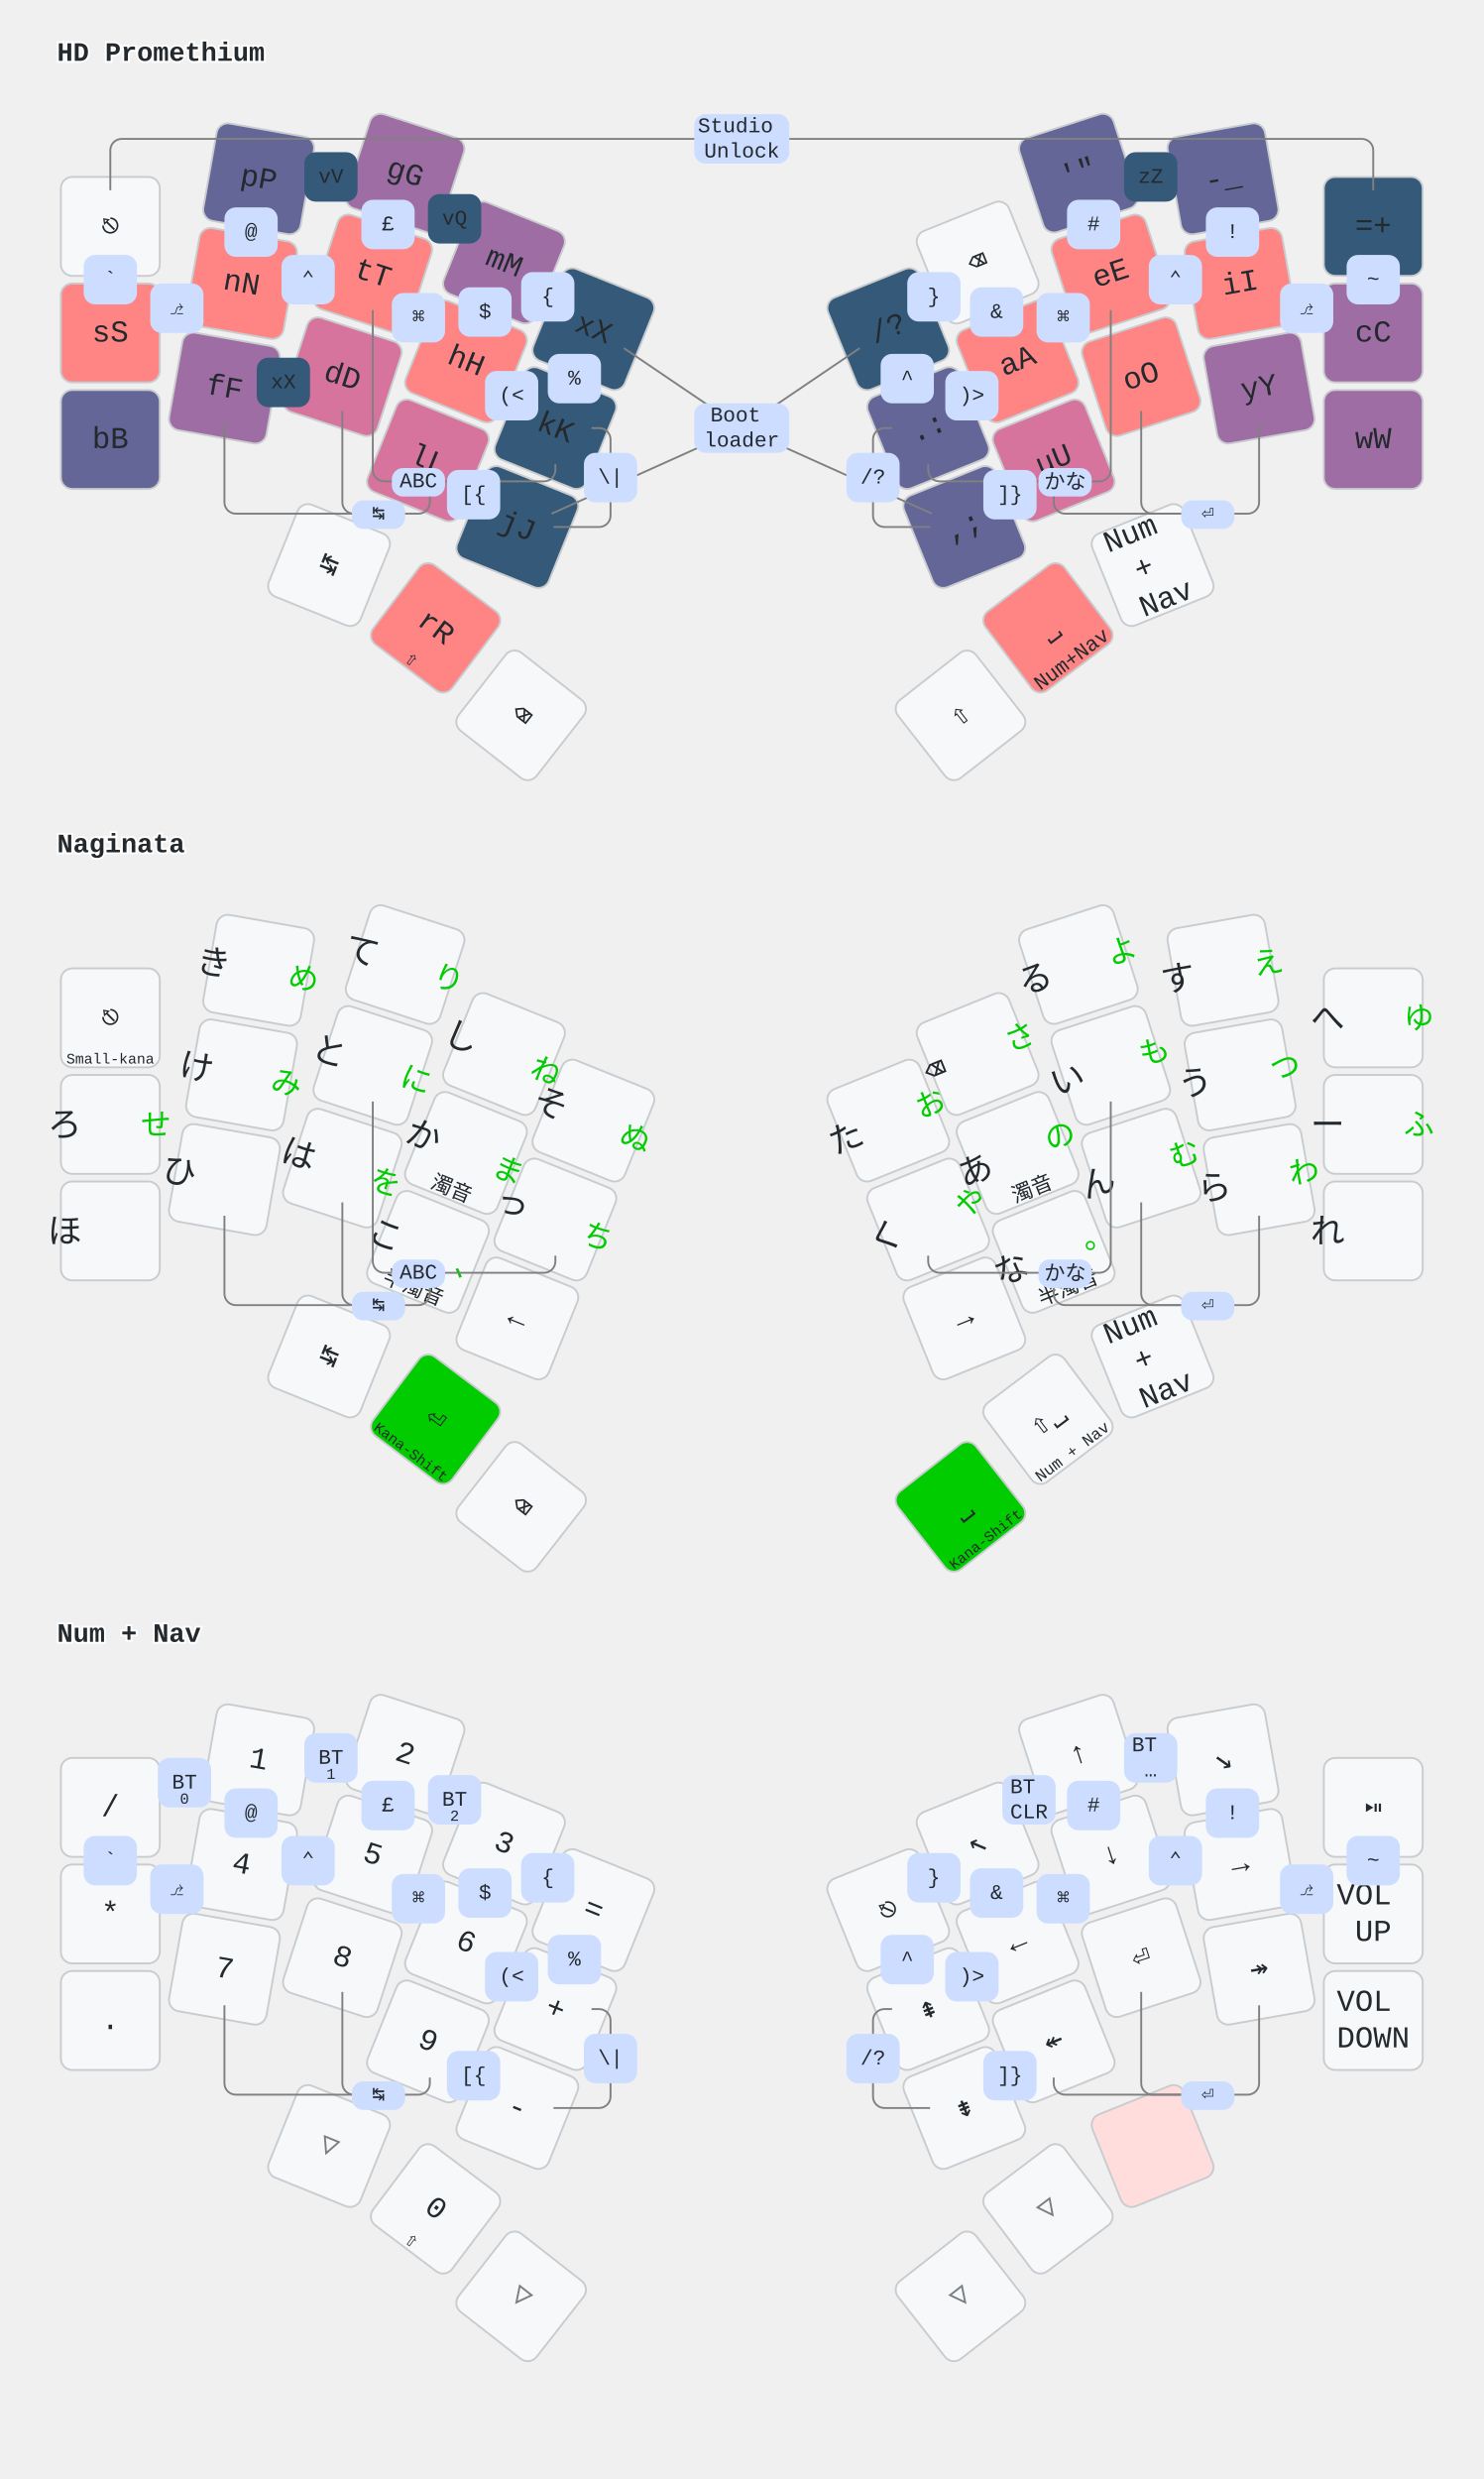
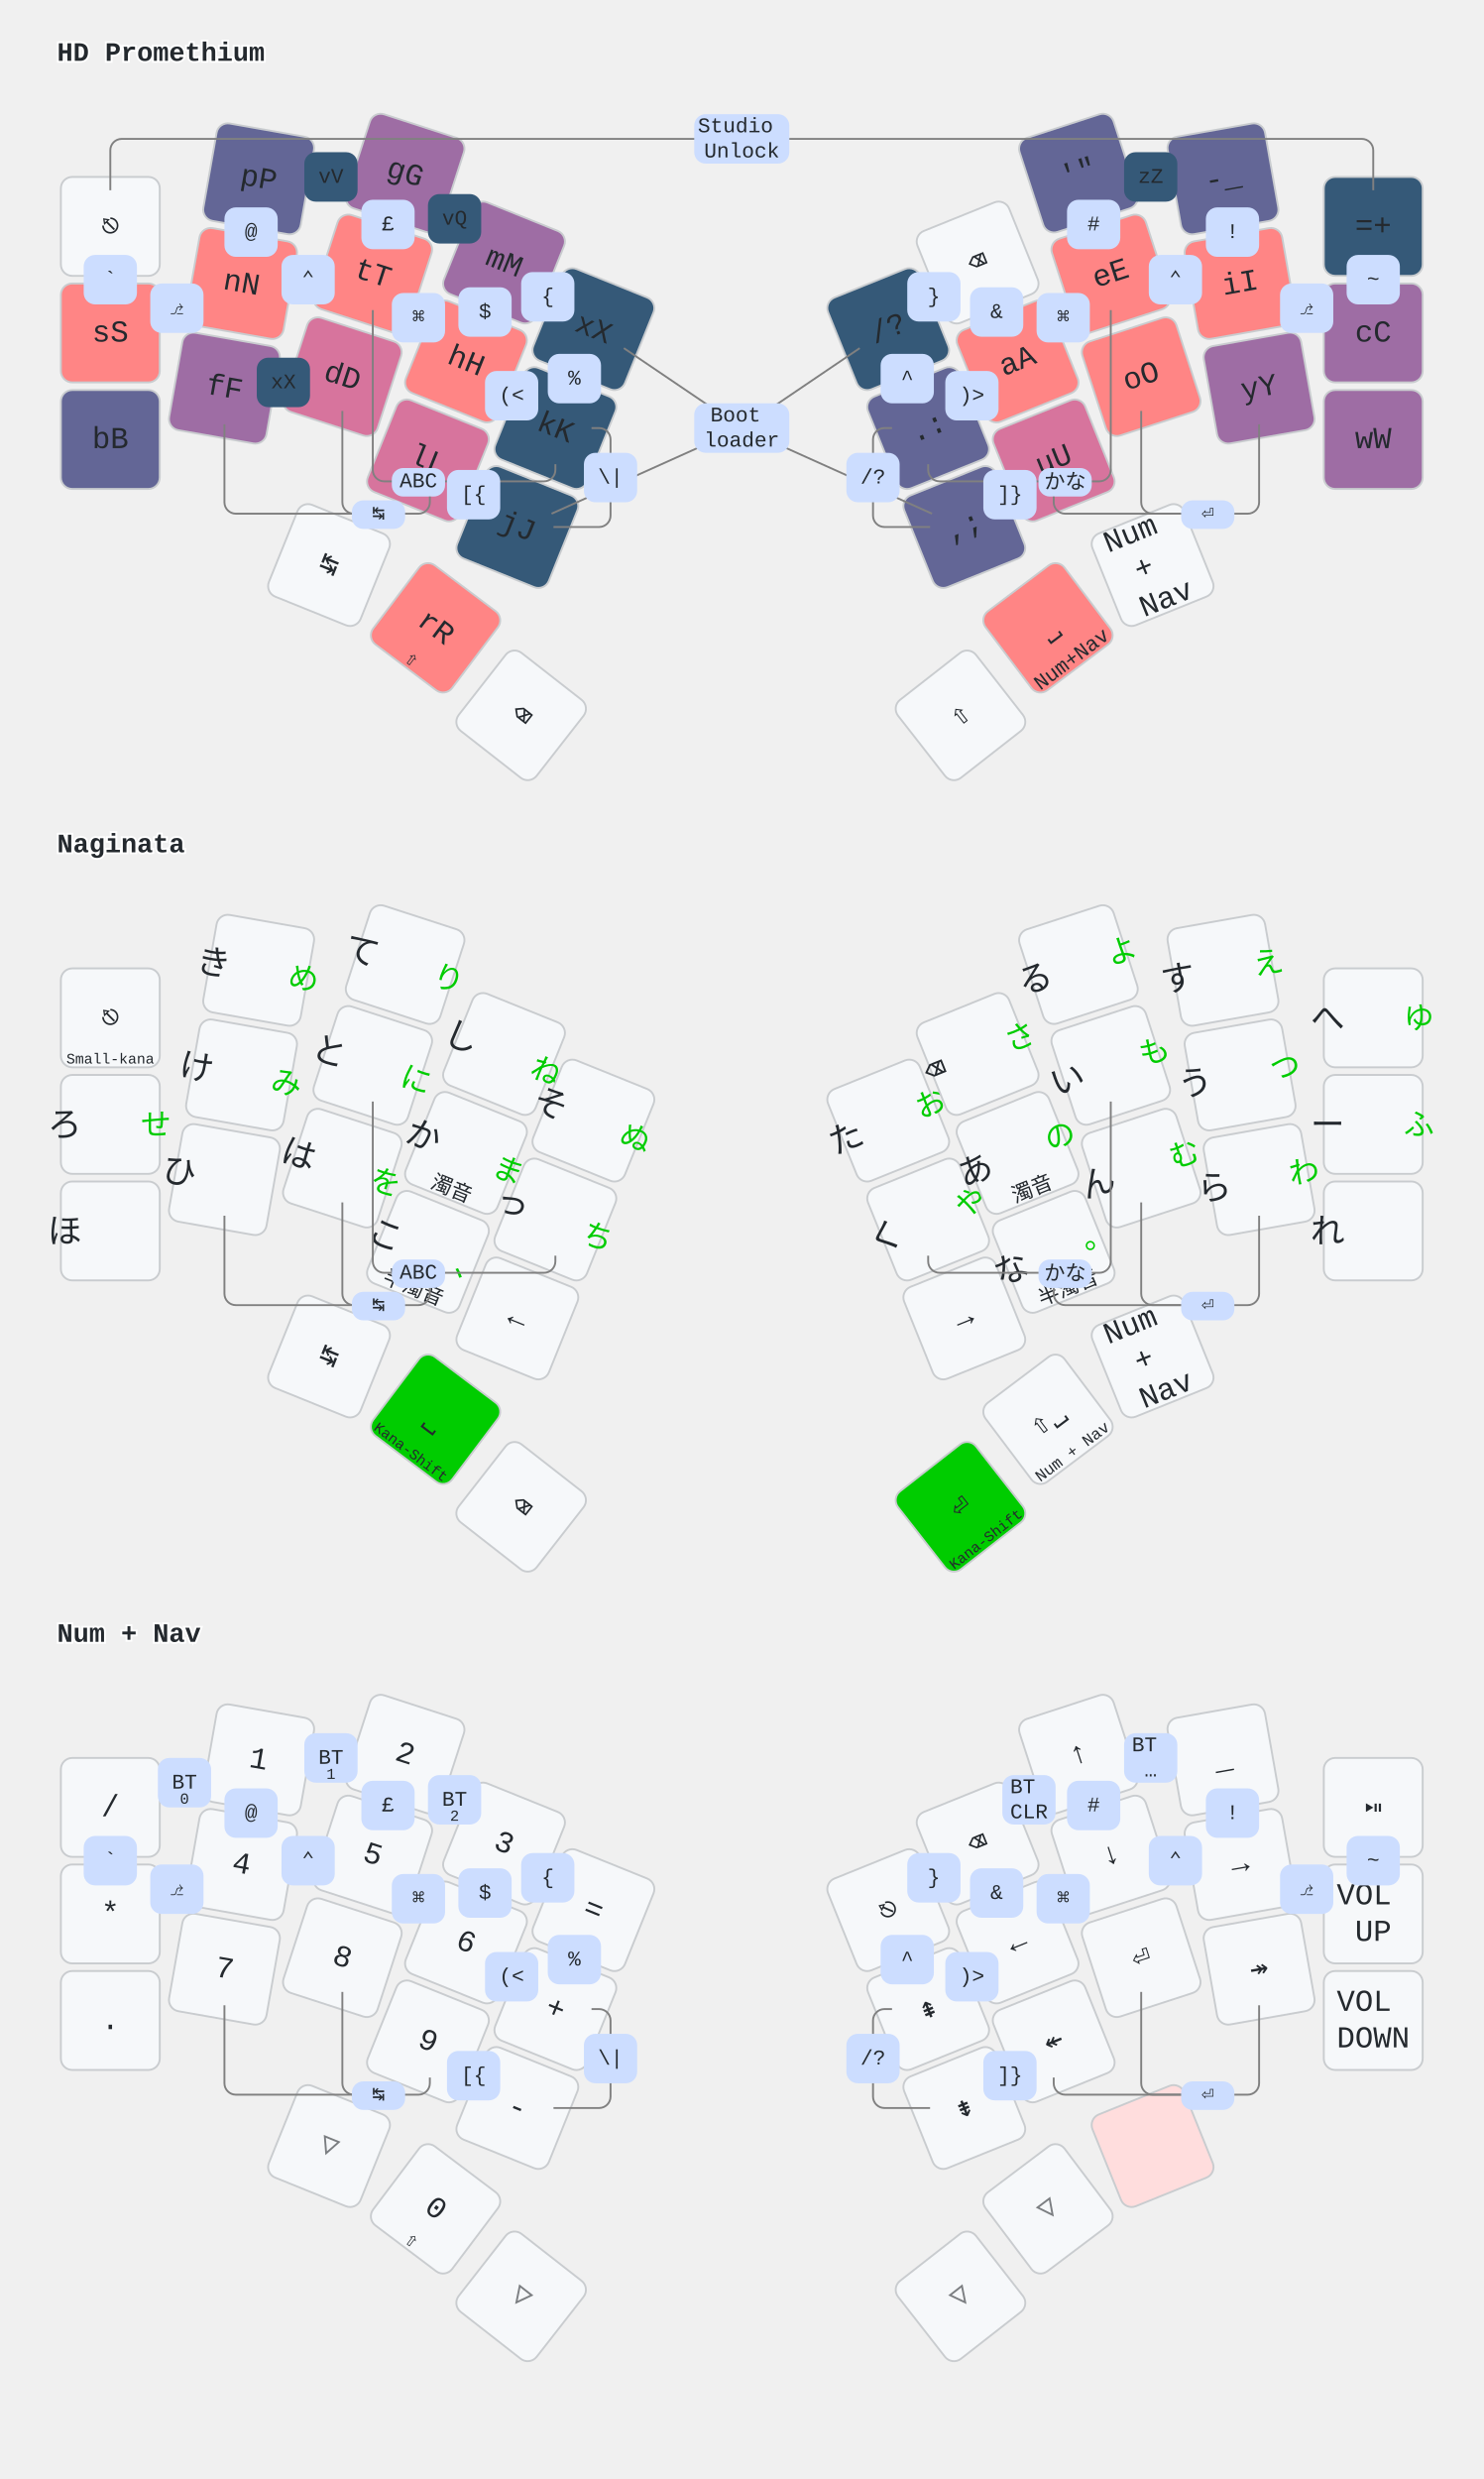
<svg xmlns="http://www.w3.org/2000/svg" width="780" height="1303" viewBox="0 0 780 1303" class="keymap">
  <style>/* inherit to force styles through use tags*/
svg path {
    fill: inherit;
}
/* font and background color specifications */
svg.keymap {
    font-family: SFMono-Regular,Consolas,Liberation Mono,Menlo,monospace;
    font-size: 14px;
    font-kerning: normal;
    text-rendering: optimizeLegibility;
    fill: #24292e;
}

/* default key styling */
rect.key {
    fill: #f6f8fa;
    stroke: #c9cccf;
    stroke-width: 1;
}

/* color accent for combo boxes */
rect.combo {
    fill: #cdf;
}

/* color accent for held keys */
rect.held, rect.combo.held {
    fill: #fdd;
}

/* color accent for ghost (optional) keys */
rect.ghost, rect.combo.ghost {
    stroke-dasharray: 4, 4;
    stroke-width: 2;
}

text {
    text-anchor: middle;
    dominant-baseline: middle;
}

/* styling for layer labels */
text.label {
    font-weight: bold;
    text-anchor: start;
    stroke: white;
    stroke-width: 2;
    paint-order: stroke;
}

text.tap {
    font-size: 16px;
}

/* styling for combo tap, and key hold/shifted label text */
text.combo, text.hold, text.shifted {
    font-size: 11px;
}

text.hold {
    text-anchor: middle;
    dominant-baseline: auto;
}

text.shifted {
    text-anchor: middle;
    dominant-baseline: hanging;
}

/* styling for hold/shifted label text in combo box */
text.combo.hold, text.combo.shifted {
    font-size: 8px;
}

/* lighter symbol for transparent keys */
text.trans {
    fill: #7b7e81;
}

/* styling for combo dendrons */
path.combo {
    stroke-width: 1;
    stroke: gray;
    fill: none;
}

/* Start Tabler Icons Cleanup */
/* cannot use height/width with glyphs */
.icon-tabler &gt; path {
    fill: inherit;
    stroke: inherit;
}
/* hide tabler's default box */
.icon-tabler &gt; path[stroke="none"][fill="none"] {
    visibility: collapse;
}

rect.low {
    fill: #355978;
}
rect.medium-low {
    fill: #636696;
}
rect.medium {
    fill: #9E6DA4;
}
rect.medium-high {
    fill: #D7749D;
}
rect.high {
    fill: #FF8585;
}

/* green styling for Naginata kana-shift */
rect.kshift {
    fill: #00CC00;
}
text.left {
    font-size: 18px;
    translate: 16px 7px;
}
text.right {
    fill: #00CC00;
    font-size: 16px;
    translate: -16px -10px;
}
</style>
  <g transform="translate(30, 0)" class="layer-HD Promethium">
    <text x="0" y="28" class="label" id="HD-Promethium">HD Promethium</text>
    <g transform="translate(0, 56)">
      <g transform="translate(28, 63)" class="key keypos-0">
        <rect rx="6" ry="6" x="-26" y="-26" width="52" height="52" class="key" />
        <text x="0" y="0" class="key tap">⎋</text>
      </g>
      <g transform="translate(106, 38) rotate(10.0)" class="key medium-low keypos-1">
        <rect rx="6" ry="6" x="-26" y="-26" width="52" height="52" class="key medium-low" />
        <text x="0" y="0" class="key medium-low tap">pP</text>
      </g>
      <g transform="translate(183, 35) rotate(18.0)" class="key medium keypos-2">
        <rect rx="6" ry="6" x="-26" y="-26" width="52" height="52" class="key medium" />
        <text x="0" y="0" class="key medium tap">gG</text>
      </g>
      <g transform="translate(235, 82) rotate(22.0)" class="key medium keypos-3">
        <rect rx="6" ry="6" x="-26" y="-26" width="52" height="52" class="key medium" />
        <text x="0" y="0" class="key medium tap">mM</text>
      </g>
      <g transform="translate(282, 117) rotate(22.0)" class="key low keypos-4">
        <rect rx="6" ry="6" x="-26" y="-26" width="52" height="52" class="key low" />
        <text x="0" y="0" class="key low tap">xX</text>
      </g>
      <g transform="translate(437, 117) rotate(-22.0)" class="key low keypos-5">
        <rect rx="6" ry="6" x="-26" y="-26" width="52" height="52" class="key low" />
        <text x="0" y="0" class="key low tap">/?</text>
      </g>
      <g transform="translate(484, 82) rotate(-22.0)" class="key keypos-6">
        <rect rx="6" ry="6" x="-26" y="-26" width="52" height="52" class="key" />
        <text x="0" y="0" class="key tap">⌫</text>
      </g>
      <g transform="translate(537, 35) rotate(-18.0)" class="key medium-low keypos-7">
        <rect rx="6" ry="6" x="-26" y="-26" width="52" height="52" class="key medium-low" />
        <text x="0" y="0" class="key medium-low tap">'"</text>
      </g>
      <g transform="translate(613, 38) rotate(-10.0)" class="key medium-low keypos-8">
        <rect rx="6" ry="6" x="-26" y="-26" width="52" height="52" class="key medium-low" />
        <text x="0" y="0" class="key medium-low tap">-_</text>
      </g>
      <g transform="translate(692, 63)" class="key low keypos-9">
        <rect rx="6" ry="6" x="-26" y="-26" width="52" height="52" class="key low" />
        <text x="0" y="0" class="key low tap">=+</text>
      </g>
      <g transform="translate(28, 119)" class="key high keypos-10">
        <rect rx="6" ry="6" x="-26" y="-26" width="52" height="52" class="key high" />
        <text x="0" y="0" class="key high tap">sS</text>
      </g>
      <g transform="translate(97, 93) rotate(10.0)" class="key high keypos-11">
        <rect rx="6" ry="6" x="-26" y="-26" width="52" height="52" class="key high" />
        <text x="0" y="0" class="key high tap">nN</text>
      </g>
      <g transform="translate(166, 88) rotate(18.0)" class="key high keypos-12">
        <rect rx="6" ry="6" x="-26" y="-26" width="52" height="52" class="key high" />
        <text x="0" y="0" class="key high tap">tT</text>
      </g>
      <g transform="translate(215, 134) rotate(22.0)" class="key high keypos-13">
        <rect rx="6" ry="6" x="-26" y="-26" width="52" height="52" class="key high" />
        <text x="0" y="0" class="key high tap">hH</text>
      </g>
      <g transform="translate(262, 169) rotate(22.0)" class="key low keypos-14">
        <rect rx="6" ry="6" x="-26" y="-26" width="52" height="52" class="key low" />
        <text x="0" y="0" class="key low tap">kK</text>
      </g>
      <g transform="translate(458, 169) rotate(-22.0)" class="key medium-low keypos-15">
        <rect rx="6" ry="6" x="-26" y="-26" width="52" height="52" class="key medium-low" />
        <text x="0" y="0" class="key medium-low tap">.:</text>
      </g>
      <g transform="translate(505, 134) rotate(-22.0)" class="key high keypos-16">
        <rect rx="6" ry="6" x="-26" y="-26" width="52" height="52" class="key high" />
        <text x="0" y="0" class="key high tap">aA</text>
      </g>
      <g transform="translate(554, 88) rotate(-18.0)" class="key high keypos-17">
        <rect rx="6" ry="6" x="-26" y="-26" width="52" height="52" class="key high" />
        <text x="0" y="0" class="key high tap">eE</text>
      </g>
      <g transform="translate(622, 93) rotate(-10.0)" class="key high keypos-18">
        <rect rx="6" ry="6" x="-26" y="-26" width="52" height="52" class="key high" />
        <text x="0" y="0" class="key high tap">iI</text>
      </g>
      <g transform="translate(692, 119)" class="key medium keypos-19">
        <rect rx="6" ry="6" x="-26" y="-26" width="52" height="52" class="key medium" />
        <text x="0" y="0" class="key medium tap">cC</text>
      </g>
      <g transform="translate(28, 175)" class="key medium-low keypos-20">
        <rect rx="6" ry="6" x="-26" y="-26" width="52" height="52" class="key medium-low" />
        <text x="0" y="0" class="key medium-low tap">bB</text>
      </g>
      <g transform="translate(88, 148) rotate(10.0)" class="key medium keypos-21">
        <rect rx="6" ry="6" x="-26" y="-26" width="52" height="52" class="key medium" />
        <text x="0" y="0" class="key medium tap">fF</text>
      </g>
      <g transform="translate(150, 142) rotate(18.0)" class="key medium-high keypos-22">
        <rect rx="6" ry="6" x="-26" y="-26" width="52" height="52" class="key medium-high" />
        <text x="0" y="0" class="key medium-high tap">dD</text>
      </g>
      <g transform="translate(195, 186) rotate(22.0)" class="key medium-high keypos-23">
        <rect rx="6" ry="6" x="-26" y="-26" width="52" height="52" class="key medium-high" />
        <text x="0" y="0" class="key medium-high tap">lL</text>
      </g>
      <g transform="translate(242, 221) rotate(22.0)" class="key low keypos-24">
        <rect rx="6" ry="6" x="-26" y="-26" width="52" height="52" class="key low" />
        <text x="0" y="0" class="key low tap">jJ</text>
      </g>
      <g transform="translate(477, 221) rotate(-22.0)" class="key medium-low keypos-25">
        <rect rx="6" ry="6" x="-26" y="-26" width="52" height="52" class="key medium-low" />
        <text x="0" y="0" class="key medium-low tap">,;</text>
      </g>
      <g transform="translate(524, 186) rotate(-22.0)" class="key medium-high keypos-26">
        <rect rx="6" ry="6" x="-26" y="-26" width="52" height="52" class="key medium-high" />
        <text x="0" y="0" class="key medium-high tap">uU</text>
      </g>
      <g transform="translate(570, 142) rotate(-18.0)" class="key high keypos-27">
        <rect rx="6" ry="6" x="-26" y="-26" width="52" height="52" class="key high" />
        <text x="0" y="0" class="key high tap">oO</text>
      </g>
      <g transform="translate(632, 148) rotate(-10.0)" class="key medium keypos-28">
        <rect rx="6" ry="6" x="-26" y="-26" width="52" height="52" class="key medium" />
        <text x="0" y="0" class="key medium tap">yY</text>
      </g>
      <g transform="translate(692, 175)" class="key medium keypos-29">
        <rect rx="6" ry="6" x="-26" y="-26" width="52" height="52" class="key medium" />
        <text x="0" y="0" class="key medium tap">wW</text>
      </g>
      <g transform="translate(143, 241) rotate(22.0)" class="key keypos-30">
        <rect rx="6" ry="6" x="-26" y="-26" width="52" height="52" class="key" />
        <text x="0" y="0" class="key tap">↹</text>
      </g>
      <g transform="translate(199, 274) rotate(37.0)" class="key high keypos-31">
        <rect rx="6" ry="6" x="-26" y="-26" width="52" height="52" class="key high" />
        <text x="0" y="0" class="key high tap">rR</text>
        <text x="0" y="24" class="key high hold">⇧</text>
      </g>
      <g transform="translate(244, 320) rotate(38.0)" class="key keypos-32">
        <rect rx="6" ry="6" x="-26" y="-26" width="52" height="52" class="key" />
        <text x="0" y="0" class="key tap">⌫</text>
      </g>
      <g transform="translate(475, 320) rotate(-38.0)" class="key keypos-33">
        <rect rx="6" ry="6" x="-26" y="-26" width="52" height="52" class="key" />
        <text x="0" y="0" class="key tap">⇧</text>
      </g>
      <g transform="translate(521, 274) rotate(-37.0)" class="key high keypos-34">
        <rect rx="6" ry="6" x="-26" y="-26" width="52" height="52" class="key high" />
        <text x="0" y="0" class="key high tap">⎵</text>
        <text x="0" y="24" class="key high hold">Num+Nav</text>
      </g>
      <g transform="translate(576, 241) rotate(-22.0)" class="key keypos-35">
        <rect rx="6" ry="6" x="-26" y="-26" width="52" height="52" class="key" />
        <a href="#Num--Nav">
          <text x="0" y="0" class="key tap layer-activator">
            <tspan x="0" dy="-1.2em">Num</tspan>
            <tspan x="0" dy="1.2em">+</tspan>
            <tspan x="0" dy="1.2em">Nav</tspan>
          </text>
        </a>
      </g>
      <g class="combo combopos-0">
        <path d="M360,17 h-326 a6.0,6.0 0 0 0 -6.0,6.0 v21" class="combo" />
        <path d="M360,17 h326 a6.0,6.0 0 0 1 6.0,6.0 v21" class="combo" />
        <rect rx="6" ry="6" x="335" y="4" width="50" height="26" class="combo" />
        <text x="360" y="17" class="combo tap">
          <tspan x="360" dy="-0.6em">Studio</tspan>
          <tspan x="360" dy="1.2em">Unlock</tspan>
        </text>
      </g>
      <g class="combo combopos-1">
        <path d="M360,169 l-62,-42" class="combo" />
        <path d="M360,169 l62,-42" class="combo" />
        <path d="M360,169 l-100,45" class="combo" />
        <path d="M360,169 l100,45" class="combo" />
        <rect rx="6" ry="6" x="335" y="156" width="50" height="26" class="combo" />
        <text x="360" y="169" class="combo tap">
          <tspan x="360" dy="-0.6em">Boot</tspan>
          <tspan x="360" dy="1.2em">loader</tspan>
        </text>
      </g>
      <g class="combo combopos-2">
        <path d="M530,197 h-66 a6.0,6.0 0 0 1 -6.0,-6.0 v-3" class="combo" />
        <path d="M530,197 h18 a6.0,6.0 0 0 0 6.0,-6.0 v-84" class="combo" />
        <rect rx="6" ry="6" x="516" y="190" width="28" height="15" class="combo" />
        <text x="530" y="197" class="combo tap">かな</text>
      </g>
      <g class="combo combopos-3">
        <path d="M190,197 h66 a6.0,6.0 0 0 0 6.0,-6.0 v-3" class="combo" />
        <path d="M190,197 h-18 a6.0,6.0 0 0 1 -6.0,-6.0 v-84" class="combo" />
        <rect rx="6" ry="6" x="176" y="190" width="28" height="15" class="combo" />
        <text x="190" y="197" class="combo tap">ABC</text>
      </g>
      <g class="combo combopos-4">
        <path d="M169,214 h21 a6.0,6.0 0 0 0 6.0,-6.0 v-3" class="combo" />
        <path d="M169,214 h-13 a6.0,6.0 0 0 1 -6.0,-6.0 v-48" class="combo" />
        <path d="M169,214 h-75 a6.0,6.0 0 0 1 -6.0,-6.0 v-41" class="combo" />
        <rect rx="6" ry="6" x="155" y="207" width="28" height="15" class="combo" />
        <text x="169" y="214" class="combo tap">↹</text>
      </g>
      <g class="combo combopos-5">
        <path d="M605,214 h-75 a6.0,6.0 0 0 1 -6.0,-6.0 v-3" class="combo" />
        <path d="M605,214 h-29 a6.0,6.0 0 0 1 -6.0,-6.0 v-48" class="combo" />
        <path d="M605,214 h21 a6.0,6.0 0 0 0 6.0,-6.0 v-41" class="combo" />
        <rect rx="6" ry="6" x="591" y="207" width="28" height="15" class="combo" />
        <text x="605" y="214" class="combo tap">⏎</text>
      </g>
      <g class="combo combopos-6">
        <rect rx="6" ry="6" x="49" y="93" width="28" height="26" class="combo" />
        <text x="63" y="106" class="combo tap">⎇</text>
      </g>
      <g class="combo combopos-7">
        <rect rx="6" ry="6" x="118" y="78" width="28" height="26" class="combo" />
        <text x="132" y="91" class="combo tap">⌃</text>
      </g>
      <g class="combo combopos-8">
        <rect rx="6" ry="6" x="176" y="98" width="28" height="26" class="combo" />
        <text x="190" y="111" class="combo tap">⌘</text>
      </g>
      <g class="combo combopos-9">
        <rect rx="6" ry="6" x="643" y="93" width="28" height="26" class="combo" />
        <text x="657" y="106" class="combo tap">⎇</text>
      </g>
      <g class="combo combopos-10">
        <rect rx="6" ry="6" x="574" y="78" width="28" height="26" class="combo" />
        <text x="588" y="91" class="combo tap">⌃</text>
      </g>
      <g class="combo combopos-11">
        <rect rx="6" ry="6" x="515" y="98" width="28" height="26" class="combo" />
        <text x="529" y="111" class="combo tap">⌘</text>
      </g>
      <g class="combo low combopos-12">
        <rect rx="6" ry="6" x="195" y="46" width="28" height="26" class="combo low" />
        <text x="209" y="59" class="combo low tap">vQ</text>
      </g>
      <g class="combo low combopos-13">
        <rect rx="6" ry="6" x="561" y="24" width="28" height="26" class="combo low" />
        <text x="575" y="37" class="combo low tap">zZ</text>
      </g>
      <g class="combo low combopos-14">
        <rect rx="6" ry="6" x="130" y="24" width="28" height="26" class="combo low" />
        <text x="144" y="37" class="combo low tap">vV</text>
      </g>
      <g class="combo low combopos-15">
        <rect rx="6" ry="6" x="105" y="132" width="28" height="26" class="combo low" />
        <text x="119" y="145" class="combo low tap">xX</text>
      </g>
      <g class="combo combopos-16">
        <rect rx="6" ry="6" x="14" y="78" width="28" height="26" class="combo" />
        <text x="28" y="91" class="combo tap">`</text>
      </g>
      <g class="combo combopos-17">
        <rect rx="6" ry="6" x="88" y="53" width="28" height="26" class="combo" />
        <text x="102" y="66" class="combo tap">@</text>
      </g>
      <g class="combo combopos-18">
        <rect rx="6" ry="6" x="160" y="49" width="28" height="26" class="combo" />
        <text x="174" y="62" class="combo tap">£</text>
      </g>
      <g class="combo combopos-19">
        <rect rx="6" ry="6" x="211" y="95" width="28" height="26" class="combo" />
        <text x="225" y="108" class="combo tap">$</text>
      </g>
      <g class="combo combopos-20">
        <rect rx="6" ry="6" x="258" y="130" width="28" height="26" class="combo" />
        <text x="272" y="143" class="combo tap">%</text>
      </g>
      <g class="combo combopos-21">
        <path d="M291,195 v-20 a6.0,6.0 0 0 0 -6.0,-6.0 h-4" class="combo" />
        <path d="M291,195 v20 a6.0,6.0 0 0 1 -6.0,6.0 h-24" class="combo" />
        <rect rx="6" ry="6" x="277" y="182" width="28" height="26" class="combo" />
        <text x="291" y="195" class="combo tap">\|</text>
      </g>
      <g class="combo combopos-22">
        <path d="M429,195 v-20 a6.0,6.0 0 0 1 6.0,-6.0 h4" class="combo" />
        <path d="M429,195 v20 a6.0,6.0 0 0 0 6.0,6.0 h24" class="combo" />
        <rect rx="6" ry="6" x="415" y="182" width="28" height="26" class="combo" />
        <text x="429" y="195" class="combo tap">/?</text>
      </g>
      <g class="combo combopos-23">
        <rect rx="6" ry="6" x="433" y="130" width="28" height="26" class="combo" />
        <text x="447" y="143" class="combo tap">^</text>
      </g>
      <g class="combo combopos-24">
        <rect rx="6" ry="6" x="480" y="95" width="28" height="26" class="combo" />
        <text x="494" y="108" class="combo tap">&amp;</text>
      </g>
      <g class="combo combopos-25">
        <rect rx="6" ry="6" x="531" y="49" width="28" height="26" class="combo" />
        <text x="545" y="62" class="combo tap">#</text>
      </g>
      <g class="combo combopos-26">
        <rect rx="6" ry="6" x="604" y="53" width="28" height="26" class="combo" />
        <text x="618" y="66" class="combo tap">!</text>
      </g>
      <g class="combo combopos-27">
        <rect rx="6" ry="6" x="678" y="78" width="28" height="26" class="combo" />
        <text x="692" y="91" class="combo tap">~</text>
      </g>
      <g class="combo combopos-28">
        <rect rx="6" ry="6" x="244" y="87" width="28" height="26" class="combo" />
        <text x="258" y="100" class="combo tap">{</text>
      </g>
      <g class="combo combopos-29">
        <rect rx="6" ry="6" x="447" y="87" width="28" height="26" class="combo" />
        <text x="461" y="100" class="combo tap">}</text>
      </g>
      <g class="combo combopos-30">
        <rect rx="6" ry="6" x="225" y="139" width="28" height="26" class="combo" />
        <text x="239" y="152" class="combo tap">(&lt;</text>
      </g>
      <g class="combo combopos-31">
        <rect rx="6" ry="6" x="467" y="139" width="28" height="26" class="combo" />
        <text x="481" y="152" class="combo tap">)&gt;</text>
      </g>
      <g class="combo combopos-32">
        <rect rx="6" ry="6" x="205" y="191" width="28" height="26" class="combo" />
        <text x="219" y="204" class="combo tap">[{</text>
      </g>
      <g class="combo combopos-33">
        <rect rx="6" ry="6" x="487" y="191" width="28" height="26" class="combo" />
        <text x="501" y="204" class="combo tap">]}</text>
      </g>
    </g>
  </g>
  <g transform="translate(30, 416)" class="layer-Naginata">
    <text x="0" y="28" class="label" id="Naginata">Naginata</text>
    <g transform="translate(0, 56)">
      <g transform="translate(28, 63)" class="key keypos-0">
        <rect rx="6" ry="6" x="-26" y="-26" width="52" height="52" class="key" />
        <text x="0" y="0" class="key tap">⎋</text>
        <text x="0" y="24" class="key hold">
          <tspan style="font-size: 70%">Small-kana</tspan>
        </text>
      </g>
      <g transform="translate(106, 38) rotate(10.0)" class="key keypos-1">
        <rect rx="6" ry="6" x="-26" y="-26" width="52" height="52" class="key" />
        <text x="-24" y="0" class="key left">き</text>
        <text x="24" y="0" class="key right">め</text>
      </g>
      <g transform="translate(183, 35) rotate(18.0)" class="key keypos-2">
        <rect rx="6" ry="6" x="-26" y="-26" width="52" height="52" class="key" />
        <text x="-24" y="0" class="key left">て</text>
        <text x="24" y="0" class="key right">り</text>
      </g>
      <g transform="translate(235, 82) rotate(22.0)" class="key keypos-3">
        <rect rx="6" ry="6" x="-26" y="-26" width="52" height="52" class="key" />
        <text x="-24" y="0" class="key left">し</text>
        <text x="24" y="0" class="key right">ね</text>
      </g>
      <g transform="translate(282, 117) rotate(22.0)" class="key keypos-4">
        <rect rx="6" ry="6" x="-26" y="-26" width="52" height="52" class="key" />
        <text x="-24" y="0" class="key left">そ</text>
        <text x="24" y="0" class="key right">ぬ</text>
      </g>
      <g transform="translate(437, 117) rotate(-22.0)" class="key keypos-5">
        <rect rx="6" ry="6" x="-26" y="-26" width="52" height="52" class="key" />
        <text x="-24" y="0" class="key left">た</text>
        <text x="24" y="0" class="key right">お</text>
      </g>
      <g transform="translate(484, 82) rotate(-22.0)" class="key keypos-6">
        <rect rx="6" ry="6" x="-26" y="-26" width="52" height="52" class="key" />
        <text x="-24" y="0" class="key left">⌫</text>
        <text x="24" y="0" class="key right">さ</text>
      </g>
      <g transform="translate(537, 35) rotate(-18.0)" class="key keypos-7">
        <rect rx="6" ry="6" x="-26" y="-26" width="52" height="52" class="key" />
        <text x="-24" y="0" class="key left">る</text>
        <text x="24" y="0" class="key right">よ</text>
      </g>
      <g transform="translate(613, 38) rotate(-10.0)" class="key keypos-8">
        <rect rx="6" ry="6" x="-26" y="-26" width="52" height="52" class="key" />
        <text x="-24" y="0" class="key left">す</text>
        <text x="24" y="0" class="key right">え</text>
      </g>
      <g transform="translate(692, 63)" class="key keypos-9">
        <rect rx="6" ry="6" x="-26" y="-26" width="52" height="52" class="key" />
        <text x="-24" y="0" class="key left">へ</text>
        <text x="24" y="0" class="key right">ゆ</text>
      </g>
      <g transform="translate(28, 119)" class="key keypos-10">
        <rect rx="6" ry="6" x="-26" y="-26" width="52" height="52" class="key" />
        <text x="-24" y="0" class="key left">ろ</text>
        <text x="24" y="0" class="key right">せ</text>
      </g>
      <g transform="translate(97, 93) rotate(10.0)" class="key keypos-11">
        <rect rx="6" ry="6" x="-26" y="-26" width="52" height="52" class="key" />
        <text x="-24" y="0" class="key left">け</text>
        <text x="24" y="0" class="key right">み</text>
      </g>
      <g transform="translate(166, 88) rotate(18.0)" class="key keypos-12">
        <rect rx="6" ry="6" x="-26" y="-26" width="52" height="52" class="key" />
        <text x="-24" y="0" class="key left">と</text>
        <text x="24" y="0" class="key right">に</text>
      </g>
      <g transform="translate(215, 134) rotate(22.0)" class="key keypos-13">
        <rect rx="6" ry="6" x="-26" y="-26" width="52" height="52" class="key" />
        <text x="0" y="24" class="key hold">濁音</text>
        <text x="-24" y="0" class="key left">か</text>
        <text x="24" y="0" class="key right">ま</text>
      </g>
      <g transform="translate(262, 169) rotate(22.0)" class="key keypos-14">
        <rect rx="6" ry="6" x="-26" y="-26" width="52" height="52" class="key" />
        <text x="-24" y="0" class="key left">っ</text>
        <text x="24" y="0" class="key right">ち</text>
      </g>
      <g transform="translate(458, 169) rotate(-22.0)" class="key keypos-15">
        <rect rx="6" ry="6" x="-26" y="-26" width="52" height="52" class="key" />
        <text x="-24" y="0" class="key left">く</text>
        <text x="24" y="0" class="key right">や</text>
      </g>
      <g transform="translate(505, 134) rotate(-22.0)" class="key keypos-16">
        <rect rx="6" ry="6" x="-26" y="-26" width="52" height="52" class="key" />
        <text x="0" y="24" class="key hold">濁音</text>
        <text x="-24" y="0" class="key left">あ</text>
        <text x="24" y="0" class="key right">の</text>
      </g>
      <g transform="translate(554, 88) rotate(-18.0)" class="key keypos-17">
        <rect rx="6" ry="6" x="-26" y="-26" width="52" height="52" class="key" />
        <text x="-24" y="0" class="key left">い</text>
        <text x="24" y="0" class="key right">も</text>
      </g>
      <g transform="translate(622, 93) rotate(-10.0)" class="key keypos-18">
        <rect rx="6" ry="6" x="-26" y="-26" width="52" height="52" class="key" />
        <text x="-24" y="0" class="key left">う</text>
        <text x="24" y="0" class="key right">つ</text>
      </g>
      <g transform="translate(692, 119)" class="key keypos-19">
        <rect rx="6" ry="6" x="-26" y="-26" width="52" height="52" class="key" />
        <text x="-24" y="0" class="key left">ー</text>
        <text x="24" y="0" class="key right">ふ</text>
      </g>
      <g transform="translate(28, 175)" class="key keypos-20">
        <rect rx="6" ry="6" x="-26" y="-26" width="52" height="52" class="key" />
        <text x="-24" y="0" class="key left">ほ</text>
      </g>
      <g transform="translate(88, 148) rotate(10.0)" class="key keypos-21">
        <rect rx="6" ry="6" x="-26" y="-26" width="52" height="52" class="key" />
        <text x="-24" y="0" class="key left">ひ</text>
      </g>
      <g transform="translate(150, 142) rotate(18.0)" class="key keypos-22">
        <rect rx="6" ry="6" x="-26" y="-26" width="52" height="52" class="key" />
        <text x="-24" y="0" class="key left">は</text>
        <text x="24" y="0" class="key right">を</text>
      </g>
      <g transform="translate(195, 186) rotate(22.0)" class="key keypos-23">
        <rect rx="6" ry="6" x="-26" y="-26" width="52" height="52" class="key" />
        <text x="0" y="24" class="key hold">半濁音</text>
        <text x="-24" y="0" class="key left">こ</text>
        <text x="24" y="0" class="key right">、</text>
      </g>
      <g transform="translate(242, 221) rotate(22.0)" class="key keypos-24">
        <rect rx="6" ry="6" x="-26" y="-26" width="52" height="52" class="key" />
        <text x="0" y="0" class="key tap">←</text>
      </g>
      <g transform="translate(477, 221) rotate(-22.0)" class="key keypos-25">
        <rect rx="6" ry="6" x="-26" y="-26" width="52" height="52" class="key" />
        <text x="0" y="0" class="key tap">→</text>
      </g>
      <g transform="translate(524, 186) rotate(-22.0)" class="key keypos-26">
        <rect rx="6" ry="6" x="-26" y="-26" width="52" height="52" class="key" />
        <text x="0" y="24" class="key hold">半濁音</text>
        <text x="-24" y="0" class="key left">な</text>
        <text x="24" y="0" class="key right">。</text>
      </g>
      <g transform="translate(570, 142) rotate(-18.0)" class="key keypos-27">
        <rect rx="6" ry="6" x="-26" y="-26" width="52" height="52" class="key" />
        <text x="-24" y="0" class="key left">ん</text>
        <text x="24" y="0" class="key right">む</text>
      </g>
      <g transform="translate(632, 148) rotate(-10.0)" class="key keypos-28">
        <rect rx="6" ry="6" x="-26" y="-26" width="52" height="52" class="key" />
        <text x="-24" y="0" class="key left">ら</text>
        <text x="24" y="0" class="key right">わ</text>
      </g>
      <g transform="translate(692, 175)" class="key keypos-29">
        <rect rx="6" ry="6" x="-26" y="-26" width="52" height="52" class="key" />
        <text x="-24" y="0" class="key left">れ</text>
      </g>
      <g transform="translate(143, 241) rotate(22.0)" class="key keypos-30">
        <rect rx="6" ry="6" x="-26" y="-26" width="52" height="52" class="key" />
        <text x="0" y="0" class="key tap">↹</text>
      </g>
      <g transform="translate(199, 274) rotate(37.0)" class="key kshift keypos-31">
        <rect rx="6" ry="6" x="-26" y="-26" width="52" height="52" class="key kshift" />
-         <text x="0" y="0" class="key kshift tap">⏎</text>
+         <text x="0" y="0" class="key kshift tap">⎵</text>
        <text x="0" y="24" class="key kshift hold">
          <tspan style="font-size: 70%">Kana-Shift</tspan>
        </text>
      </g>
      <g transform="translate(244, 320) rotate(38.0)" class="key keypos-32">
        <rect rx="6" ry="6" x="-26" y="-26" width="52" height="52" class="key" />
        <text x="0" y="0" class="key tap">⌫</text>
      </g>
      <g transform="translate(475, 320) rotate(-38.0)" class="key kshift keypos-33">
        <rect rx="6" ry="6" x="-26" y="-26" width="52" height="52" class="key kshift" />
-         <text x="0" y="0" class="key kshift tap">⎵</text>
+         <text x="0" y="0" class="key kshift tap">⏎</text>
        <text x="0" y="24" class="key kshift hold">
          <tspan style="font-size: 70%">Kana-Shift</tspan>
        </text>
      </g>
      <g transform="translate(521, 274) rotate(-37.0)" class="key keypos-34">
        <rect rx="6" ry="6" x="-26" y="-26" width="52" height="52" class="key" />
        <text x="0" y="0" class="key tap">⇧⎵</text>
        <a href="#Num--Nav">
          <text x="0" y="24" class="key hold layer-activator">
            <tspan style="font-size: 78%">Num + Nav</tspan>
          </text>
        </a>
      </g>
      <g transform="translate(576, 241) rotate(-22.0)" class="key keypos-35">
        <rect rx="6" ry="6" x="-26" y="-26" width="52" height="52" class="key" />
        <a href="#Num--Nav">
          <text x="0" y="0" class="key tap layer-activator">
            <tspan x="0" dy="-1.2em">Num</tspan>
            <tspan x="0" dy="1.2em">+</tspan>
            <tspan x="0" dy="1.2em">Nav</tspan>
          </text>
        </a>
      </g>
      <g class="combo combopos-0">
        <path d="M530,197 h-66 a6.0,6.0 0 0 1 -6.0,-6.0 v-3" class="combo" />
        <path d="M530,197 h18 a6.0,6.0 0 0 0 6.0,-6.0 v-84" class="combo" />
        <rect rx="6" ry="6" x="516" y="190" width="28" height="15" class="combo" />
        <text x="530" y="197" class="combo tap">かな</text>
      </g>
      <g class="combo combopos-1">
        <path d="M190,197 h66 a6.0,6.0 0 0 0 6.0,-6.0 v-3" class="combo" />
        <path d="M190,197 h-18 a6.0,6.0 0 0 1 -6.0,-6.0 v-84" class="combo" />
        <rect rx="6" ry="6" x="176" y="190" width="28" height="15" class="combo" />
        <text x="190" y="197" class="combo tap">ABC</text>
      </g>
      <g class="combo combopos-2">
        <path d="M169,214 h21 a6.0,6.0 0 0 0 6.0,-6.0 v-3" class="combo" />
        <path d="M169,214 h-13 a6.0,6.0 0 0 1 -6.0,-6.0 v-48" class="combo" />
        <path d="M169,214 h-75 a6.0,6.0 0 0 1 -6.0,-6.0 v-41" class="combo" />
        <rect rx="6" ry="6" x="155" y="207" width="28" height="15" class="combo" />
        <text x="169" y="214" class="combo tap">↹</text>
      </g>
      <g class="combo combopos-3">
        <path d="M605,214 h-75 a6.0,6.0 0 0 1 -6.0,-6.0 v-3" class="combo" />
        <path d="M605,214 h-29 a6.0,6.0 0 0 1 -6.0,-6.0 v-48" class="combo" />
        <path d="M605,214 h21 a6.0,6.0 0 0 0 6.0,-6.0 v-41" class="combo" />
        <rect rx="6" ry="6" x="591" y="207" width="28" height="15" class="combo" />
        <text x="605" y="214" class="combo tap">⏎</text>
      </g>
    </g>
  </g>
  <g transform="translate(30, 831)" class="layer-Num + Nav">
    <text x="0" y="28" class="label" id="Num--Nav">Num + Nav</text>
    <g transform="translate(0, 56)">
      <g transform="translate(28, 63)" class="key keypos-0">
        <rect rx="6" ry="6" x="-26" y="-26" width="52" height="52" class="key" />
        <text x="0" y="0" class="key tap">/</text>
      </g>
      <g transform="translate(106, 38) rotate(10.0)" class="key keypos-1">
        <rect rx="6" ry="6" x="-26" y="-26" width="52" height="52" class="key" />
        <text x="0" y="0" class="key tap">1</text>
      </g>
      <g transform="translate(183, 35) rotate(18.0)" class="key keypos-2">
        <rect rx="6" ry="6" x="-26" y="-26" width="52" height="52" class="key" />
        <text x="0" y="0" class="key tap">2</text>
      </g>
      <g transform="translate(235, 82) rotate(22.0)" class="key keypos-3">
        <rect rx="6" ry="6" x="-26" y="-26" width="52" height="52" class="key" />
        <text x="0" y="0" class="key tap">3</text>
      </g>
      <g transform="translate(282, 117) rotate(22.0)" class="key keypos-4">
        <rect rx="6" ry="6" x="-26" y="-26" width="52" height="52" class="key" />
        <text x="0" y="0" class="key tap">=</text>
      </g>
      <g transform="translate(437, 117) rotate(-22.0)" class="key keypos-5">
        <rect rx="6" ry="6" x="-26" y="-26" width="52" height="52" class="key" />
        <text x="0" y="0" class="key tap">⎋</text>
      </g>
      <g transform="translate(484, 82) rotate(-22.0)" class="key keypos-6">
        <rect rx="6" ry="6" x="-26" y="-26" width="52" height="52" class="key" />
-         <text x="0" y="0" class="key tap">↖</text>
+         <text x="0" y="0" class="key tap">⌫</text>
      </g>
      <g transform="translate(537, 35) rotate(-18.0)" class="key keypos-7">
        <rect rx="6" ry="6" x="-26" y="-26" width="52" height="52" class="key" />
        <text x="0" y="0" class="key tap">↑</text>
      </g>
      <g transform="translate(613, 38) rotate(-10.0)" class="key keypos-8">
        <rect rx="6" ry="6" x="-26" y="-26" width="52" height="52" class="key" />
-         <text x="0" y="0" class="key tap">↘</text>
+         <text x="0" y="0" class="key tap">_</text>
      </g>
      <g transform="translate(692, 63)" class="key keypos-9">
        <rect rx="6" ry="6" x="-26" y="-26" width="52" height="52" class="key" />
        <text x="0" y="0" class="key tap">⏯</text>
      </g>
      <g transform="translate(28, 119)" class="key keypos-10">
        <rect rx="6" ry="6" x="-26" y="-26" width="52" height="52" class="key" />
        <text x="0" y="0" class="key tap">*</text>
      </g>
      <g transform="translate(97, 93) rotate(10.0)" class="key keypos-11">
        <rect rx="6" ry="6" x="-26" y="-26" width="52" height="52" class="key" />
        <text x="0" y="0" class="key tap">4</text>
      </g>
      <g transform="translate(166, 88) rotate(18.0)" class="key keypos-12">
        <rect rx="6" ry="6" x="-26" y="-26" width="52" height="52" class="key" />
        <text x="0" y="0" class="key tap">5</text>
      </g>
      <g transform="translate(215, 134) rotate(22.0)" class="key keypos-13">
        <rect rx="6" ry="6" x="-26" y="-26" width="52" height="52" class="key" />
        <text x="0" y="0" class="key tap">6</text>
      </g>
      <g transform="translate(262, 169) rotate(22.0)" class="key keypos-14">
        <rect rx="6" ry="6" x="-26" y="-26" width="52" height="52" class="key" />
        <text x="0" y="0" class="key tap">+</text>
      </g>
      <g transform="translate(458, 169) rotate(-22.0)" class="key keypos-15">
        <rect rx="6" ry="6" x="-26" y="-26" width="52" height="52" class="key" />
        <text x="0" y="0" class="key tap">⇞</text>
      </g>
      <g transform="translate(505, 134) rotate(-22.0)" class="key keypos-16">
        <rect rx="6" ry="6" x="-26" y="-26" width="52" height="52" class="key" />
        <text x="0" y="0" class="key tap">←</text>
      </g>
      <g transform="translate(554, 88) rotate(-18.0)" class="key keypos-17">
        <rect rx="6" ry="6" x="-26" y="-26" width="52" height="52" class="key" />
        <text x="0" y="0" class="key tap">↓</text>
      </g>
      <g transform="translate(622, 93) rotate(-10.0)" class="key keypos-18">
        <rect rx="6" ry="6" x="-26" y="-26" width="52" height="52" class="key" />
        <text x="0" y="0" class="key tap">→</text>
      </g>
      <g transform="translate(692, 119)" class="key keypos-19">
        <rect rx="6" ry="6" x="-26" y="-26" width="52" height="52" class="key" />
        <text x="0" y="0" class="key tap">
          <tspan x="0" dy="-0.6em">VOL</tspan>
          <tspan x="0" dy="1.2em">UP</tspan>
        </text>
      </g>
      <g transform="translate(28, 175)" class="key keypos-20">
        <rect rx="6" ry="6" x="-26" y="-26" width="52" height="52" class="key" />
        <text x="0" y="0" class="key tap">.</text>
      </g>
      <g transform="translate(88, 148) rotate(10.0)" class="key keypos-21">
        <rect rx="6" ry="6" x="-26" y="-26" width="52" height="52" class="key" />
        <text x="0" y="0" class="key tap">7</text>
      </g>
      <g transform="translate(150, 142) rotate(18.0)" class="key keypos-22">
        <rect rx="6" ry="6" x="-26" y="-26" width="52" height="52" class="key" />
        <text x="0" y="0" class="key tap">8</text>
      </g>
      <g transform="translate(195, 186) rotate(22.0)" class="key keypos-23">
        <rect rx="6" ry="6" x="-26" y="-26" width="52" height="52" class="key" />
        <text x="0" y="0" class="key tap">9</text>
      </g>
      <g transform="translate(242, 221) rotate(22.0)" class="key keypos-24">
        <rect rx="6" ry="6" x="-26" y="-26" width="52" height="52" class="key" />
        <text x="0" y="0" class="key tap">-</text>
      </g>
      <g transform="translate(477, 221) rotate(-22.0)" class="key keypos-25">
        <rect rx="6" ry="6" x="-26" y="-26" width="52" height="52" class="key" />
        <text x="0" y="0" class="key tap">⇟</text>
      </g>
      <g transform="translate(524, 186) rotate(-22.0)" class="key keypos-26">
        <rect rx="6" ry="6" x="-26" y="-26" width="52" height="52" class="key" />
        <text x="0" y="0" class="key tap">↞</text>
      </g>
      <g transform="translate(570, 142) rotate(-18.0)" class="key keypos-27">
        <rect rx="6" ry="6" x="-26" y="-26" width="52" height="52" class="key" />
        <text x="0" y="0" class="key tap">⏎</text>
      </g>
      <g transform="translate(632, 148) rotate(-10.0)" class="key keypos-28">
        <rect rx="6" ry="6" x="-26" y="-26" width="52" height="52" class="key" />
        <text x="0" y="0" class="key tap">↠</text>
      </g>
      <g transform="translate(692, 175)" class="key keypos-29">
        <rect rx="6" ry="6" x="-26" y="-26" width="52" height="52" class="key" />
        <text x="0" y="0" class="key tap">
          <tspan x="0" dy="-0.6em">VOL</tspan>
          <tspan x="0" dy="1.2em">DOWN</tspan>
        </text>
      </g>
      <g transform="translate(143, 241) rotate(22.0)" class="key trans keypos-30">
        <rect rx="6" ry="6" x="-26" y="-26" width="52" height="52" class="key trans" />
        <text x="0" y="0" class="key trans tap">▽</text>
      </g>
      <g transform="translate(199, 274) rotate(37.0)" class="key keypos-31">
        <rect rx="6" ry="6" x="-26" y="-26" width="52" height="52" class="key" />
        <text x="0" y="0" class="key tap">0</text>
        <text x="0" y="24" class="key hold">⇧</text>
      </g>
      <g transform="translate(244, 320) rotate(38.0)" class="key trans keypos-32">
        <rect rx="6" ry="6" x="-26" y="-26" width="52" height="52" class="key trans" />
        <text x="0" y="0" class="key trans tap">▽</text>
      </g>
      <g transform="translate(475, 320) rotate(-38.0)" class="key trans keypos-33">
        <rect rx="6" ry="6" x="-26" y="-26" width="52" height="52" class="key trans" />
        <text x="0" y="0" class="key trans tap">▽</text>
      </g>
      <g transform="translate(521, 274) rotate(-37.0)" class="key trans keypos-34">
        <rect rx="6" ry="6" x="-26" y="-26" width="52" height="52" class="key trans" />
        <text x="0" y="0" class="key trans tap">▽</text>
      </g>
      <g transform="translate(576, 241) rotate(-22.0)" class="key held keypos-35">
        <rect rx="6" ry="6" x="-26" y="-26" width="52" height="52" class="key held" />
      </g>
      <g class="combo combopos-0">
        <path d="M169,214 h21 a6.0,6.0 0 0 0 6.0,-6.0 v-3" class="combo" />
        <path d="M169,214 h-13 a6.0,6.0 0 0 1 -6.0,-6.0 v-48" class="combo" />
        <path d="M169,214 h-75 a6.0,6.0 0 0 1 -6.0,-6.0 v-41" class="combo" />
        <rect rx="6" ry="6" x="155" y="207" width="28" height="15" class="combo" />
        <text x="169" y="214" class="combo tap">↹</text>
      </g>
      <g class="combo combopos-1">
        <path d="M605,214 h-75 a6.0,6.0 0 0 1 -6.0,-6.0 v-3" class="combo" />
        <path d="M605,214 h-29 a6.0,6.0 0 0 1 -6.0,-6.0 v-48" class="combo" />
        <path d="M605,214 h21 a6.0,6.0 0 0 0 6.0,-6.0 v-41" class="combo" />
        <rect rx="6" ry="6" x="591" y="207" width="28" height="15" class="combo" />
        <text x="605" y="214" class="combo tap">⏎</text>
      </g>
      <g class="combo combopos-2">
        <rect rx="6" ry="6" x="49" y="93" width="28" height="26" class="combo" />
        <text x="63" y="106" class="combo tap">⎇</text>
      </g>
      <g class="combo combopos-3">
        <rect rx="6" ry="6" x="118" y="78" width="28" height="26" class="combo" />
        <text x="132" y="91" class="combo tap">⌃</text>
      </g>
      <g class="combo combopos-4">
        <rect rx="6" ry="6" x="176" y="98" width="28" height="26" class="combo" />
        <text x="190" y="111" class="combo tap">⌘</text>
      </g>
      <g class="combo combopos-5">
        <rect rx="6" ry="6" x="643" y="93" width="28" height="26" class="combo" />
        <text x="657" y="106" class="combo tap">⎇</text>
      </g>
      <g class="combo combopos-6">
        <rect rx="6" ry="6" x="574" y="78" width="28" height="26" class="combo" />
        <text x="588" y="91" class="combo tap">⌃</text>
      </g>
      <g class="combo combopos-7">
        <rect rx="6" ry="6" x="515" y="98" width="28" height="26" class="combo" />
        <text x="529" y="111" class="combo tap">⌘</text>
      </g>
      <g class="combo combopos-8">
        <rect rx="6" ry="6" x="14" y="78" width="28" height="26" class="combo" />
        <text x="28" y="91" class="combo tap">`</text>
      </g>
      <g class="combo combopos-9">
        <rect rx="6" ry="6" x="88" y="53" width="28" height="26" class="combo" />
        <text x="102" y="66" class="combo tap">@</text>
      </g>
      <g class="combo combopos-10">
        <rect rx="6" ry="6" x="160" y="49" width="28" height="26" class="combo" />
        <text x="174" y="62" class="combo tap">£</text>
      </g>
      <g class="combo combopos-11">
        <rect rx="6" ry="6" x="211" y="95" width="28" height="26" class="combo" />
        <text x="225" y="108" class="combo tap">$</text>
      </g>
      <g class="combo combopos-12">
        <rect rx="6" ry="6" x="258" y="130" width="28" height="26" class="combo" />
        <text x="272" y="143" class="combo tap">%</text>
      </g>
      <g class="combo combopos-13">
        <path d="M291,195 v-20 a6.0,6.0 0 0 0 -6.0,-6.0 h-4" class="combo" />
        <path d="M291,195 v20 a6.0,6.0 0 0 1 -6.0,6.0 h-24" class="combo" />
        <rect rx="6" ry="6" x="277" y="182" width="28" height="26" class="combo" />
        <text x="291" y="195" class="combo tap">\|</text>
      </g>
      <g class="combo combopos-14">
        <path d="M429,195 v-20 a6.0,6.0 0 0 1 6.0,-6.0 h4" class="combo" />
        <path d="M429,195 v20 a6.0,6.0 0 0 0 6.0,6.0 h24" class="combo" />
        <rect rx="6" ry="6" x="415" y="182" width="28" height="26" class="combo" />
        <text x="429" y="195" class="combo tap">/?</text>
      </g>
      <g class="combo combopos-15">
        <rect rx="6" ry="6" x="433" y="130" width="28" height="26" class="combo" />
        <text x="447" y="143" class="combo tap">^</text>
      </g>
      <g class="combo combopos-16">
        <rect rx="6" ry="6" x="480" y="95" width="28" height="26" class="combo" />
        <text x="494" y="108" class="combo tap">&amp;</text>
      </g>
      <g class="combo combopos-17">
        <rect rx="6" ry="6" x="531" y="49" width="28" height="26" class="combo" />
        <text x="545" y="62" class="combo tap">#</text>
      </g>
      <g class="combo combopos-18">
        <rect rx="6" ry="6" x="604" y="53" width="28" height="26" class="combo" />
        <text x="618" y="66" class="combo tap">!</text>
      </g>
      <g class="combo combopos-19">
        <rect rx="6" ry="6" x="678" y="78" width="28" height="26" class="combo" />
        <text x="692" y="91" class="combo tap">~</text>
      </g>
      <g class="combo combopos-20">
        <rect rx="6" ry="6" x="244" y="87" width="28" height="26" class="combo" />
        <text x="258" y="100" class="combo tap">{</text>
      </g>
      <g class="combo combopos-21">
        <rect rx="6" ry="6" x="447" y="87" width="28" height="26" class="combo" />
        <text x="461" y="100" class="combo tap">}</text>
      </g>
      <g class="combo combopos-22">
        <rect rx="6" ry="6" x="225" y="139" width="28" height="26" class="combo" />
        <text x="239" y="152" class="combo tap">(&lt;</text>
      </g>
      <g class="combo combopos-23">
        <rect rx="6" ry="6" x="467" y="139" width="28" height="26" class="combo" />
        <text x="481" y="152" class="combo tap">)&gt;</text>
      </g>
      <g class="combo combopos-24">
        <rect rx="6" ry="6" x="205" y="191" width="28" height="26" class="combo" />
        <text x="219" y="204" class="combo tap">[{</text>
      </g>
      <g class="combo combopos-25">
        <rect rx="6" ry="6" x="487" y="191" width="28" height="26" class="combo" />
        <text x="501" y="204" class="combo tap">]}</text>
      </g>
      <g class="combo combopos-26">
        <rect rx="6" ry="6" x="53" y="37" width="28" height="26" class="combo" />
        <text x="67" y="50" class="combo tap">BT</text>
        <text x="67" y="61" class="combo hold">0</text>
      </g>
      <g class="combo combopos-27">
        <rect rx="6" ry="6" x="130" y="24" width="28" height="26" class="combo" />
        <text x="144" y="37" class="combo tap">BT</text>
        <text x="144" y="48" class="combo hold">1</text>
      </g>
      <g class="combo combopos-28">
        <rect rx="6" ry="6" x="195" y="46" width="28" height="26" class="combo" />
        <text x="209" y="59" class="combo tap">BT</text>
        <text x="209" y="70" class="combo hold">2</text>
      </g>
      <g class="combo combopos-29">
        <rect rx="6" ry="6" x="497" y="46" width="28" height="26" class="combo" />
        <text x="511" y="59" class="combo tap">
          <tspan x="511" dy="-0.6em">BT</tspan>
          <tspan x="511" dy="1.2em">CLR</tspan>
        </text>
      </g>
      <g class="combo combopos-30">
        <rect rx="6" ry="6" x="561" y="24" width="28" height="26" class="combo" />
        <text x="575" y="37" class="combo tap">
          <tspan x="575" dy="-0.6em">BT</tspan>
          <tspan x="575" dy="1.2em">…</tspan>
        </text>
      </g>
    </g>
  </g>
</svg>
